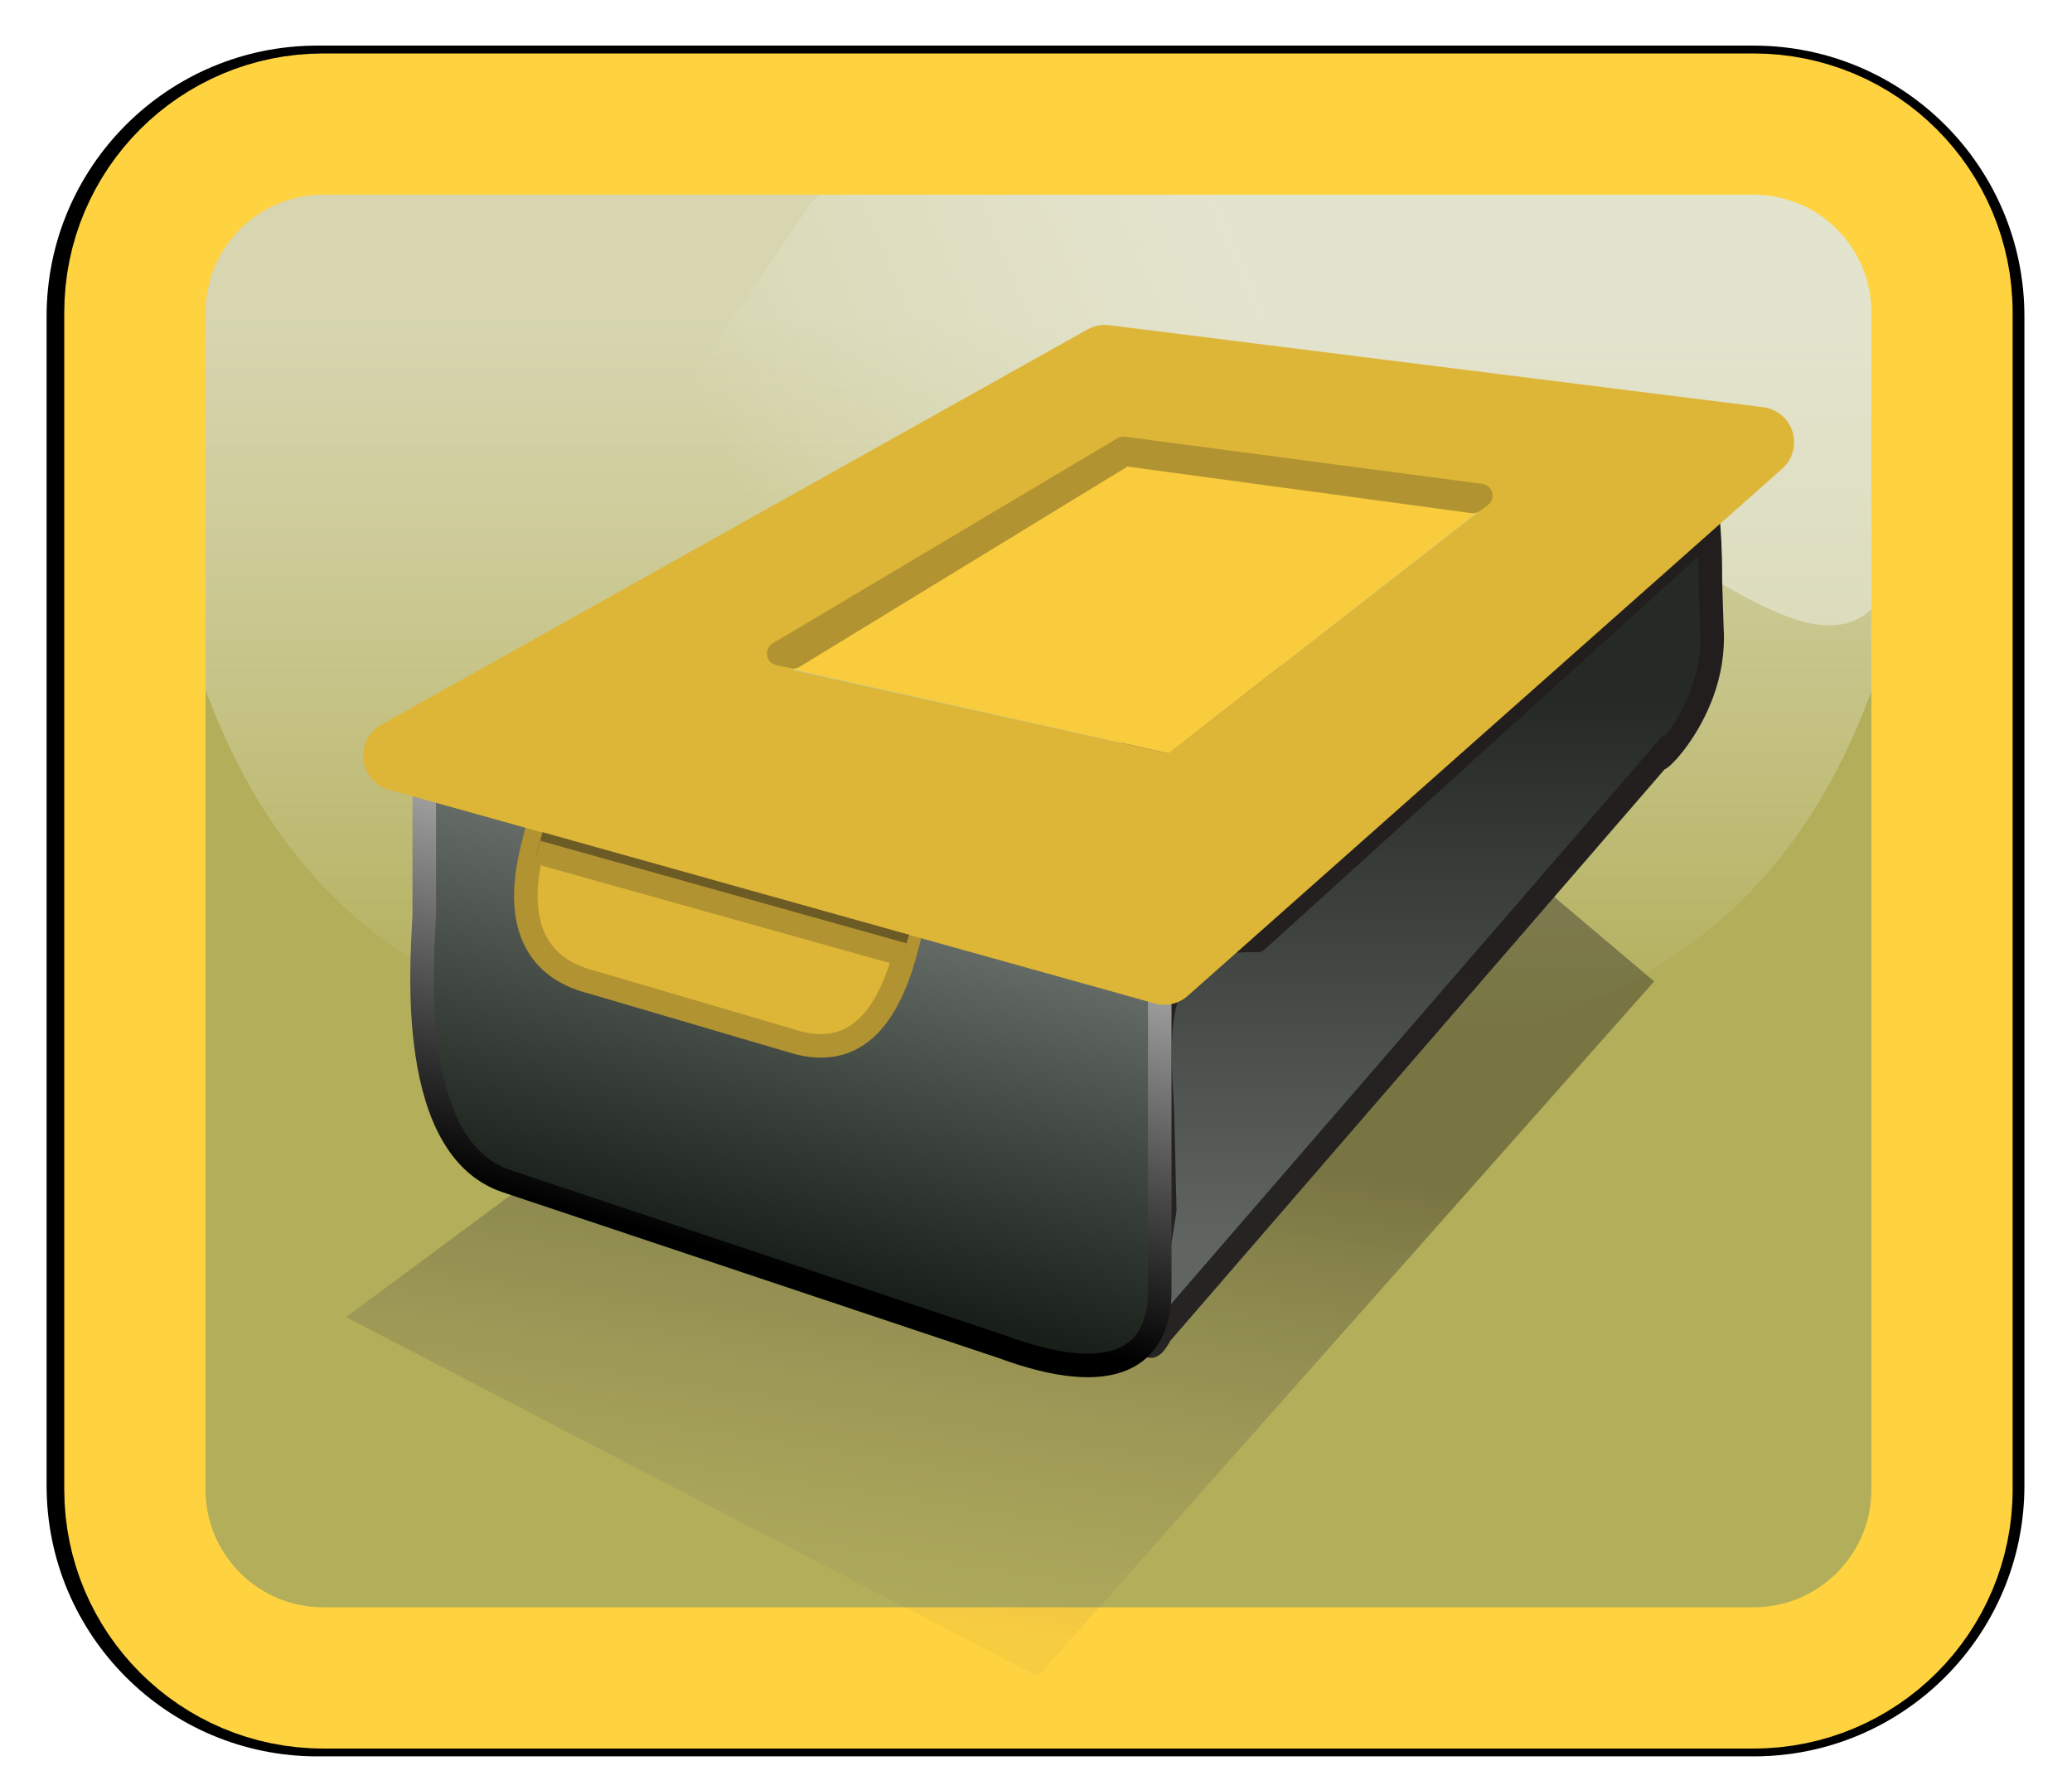
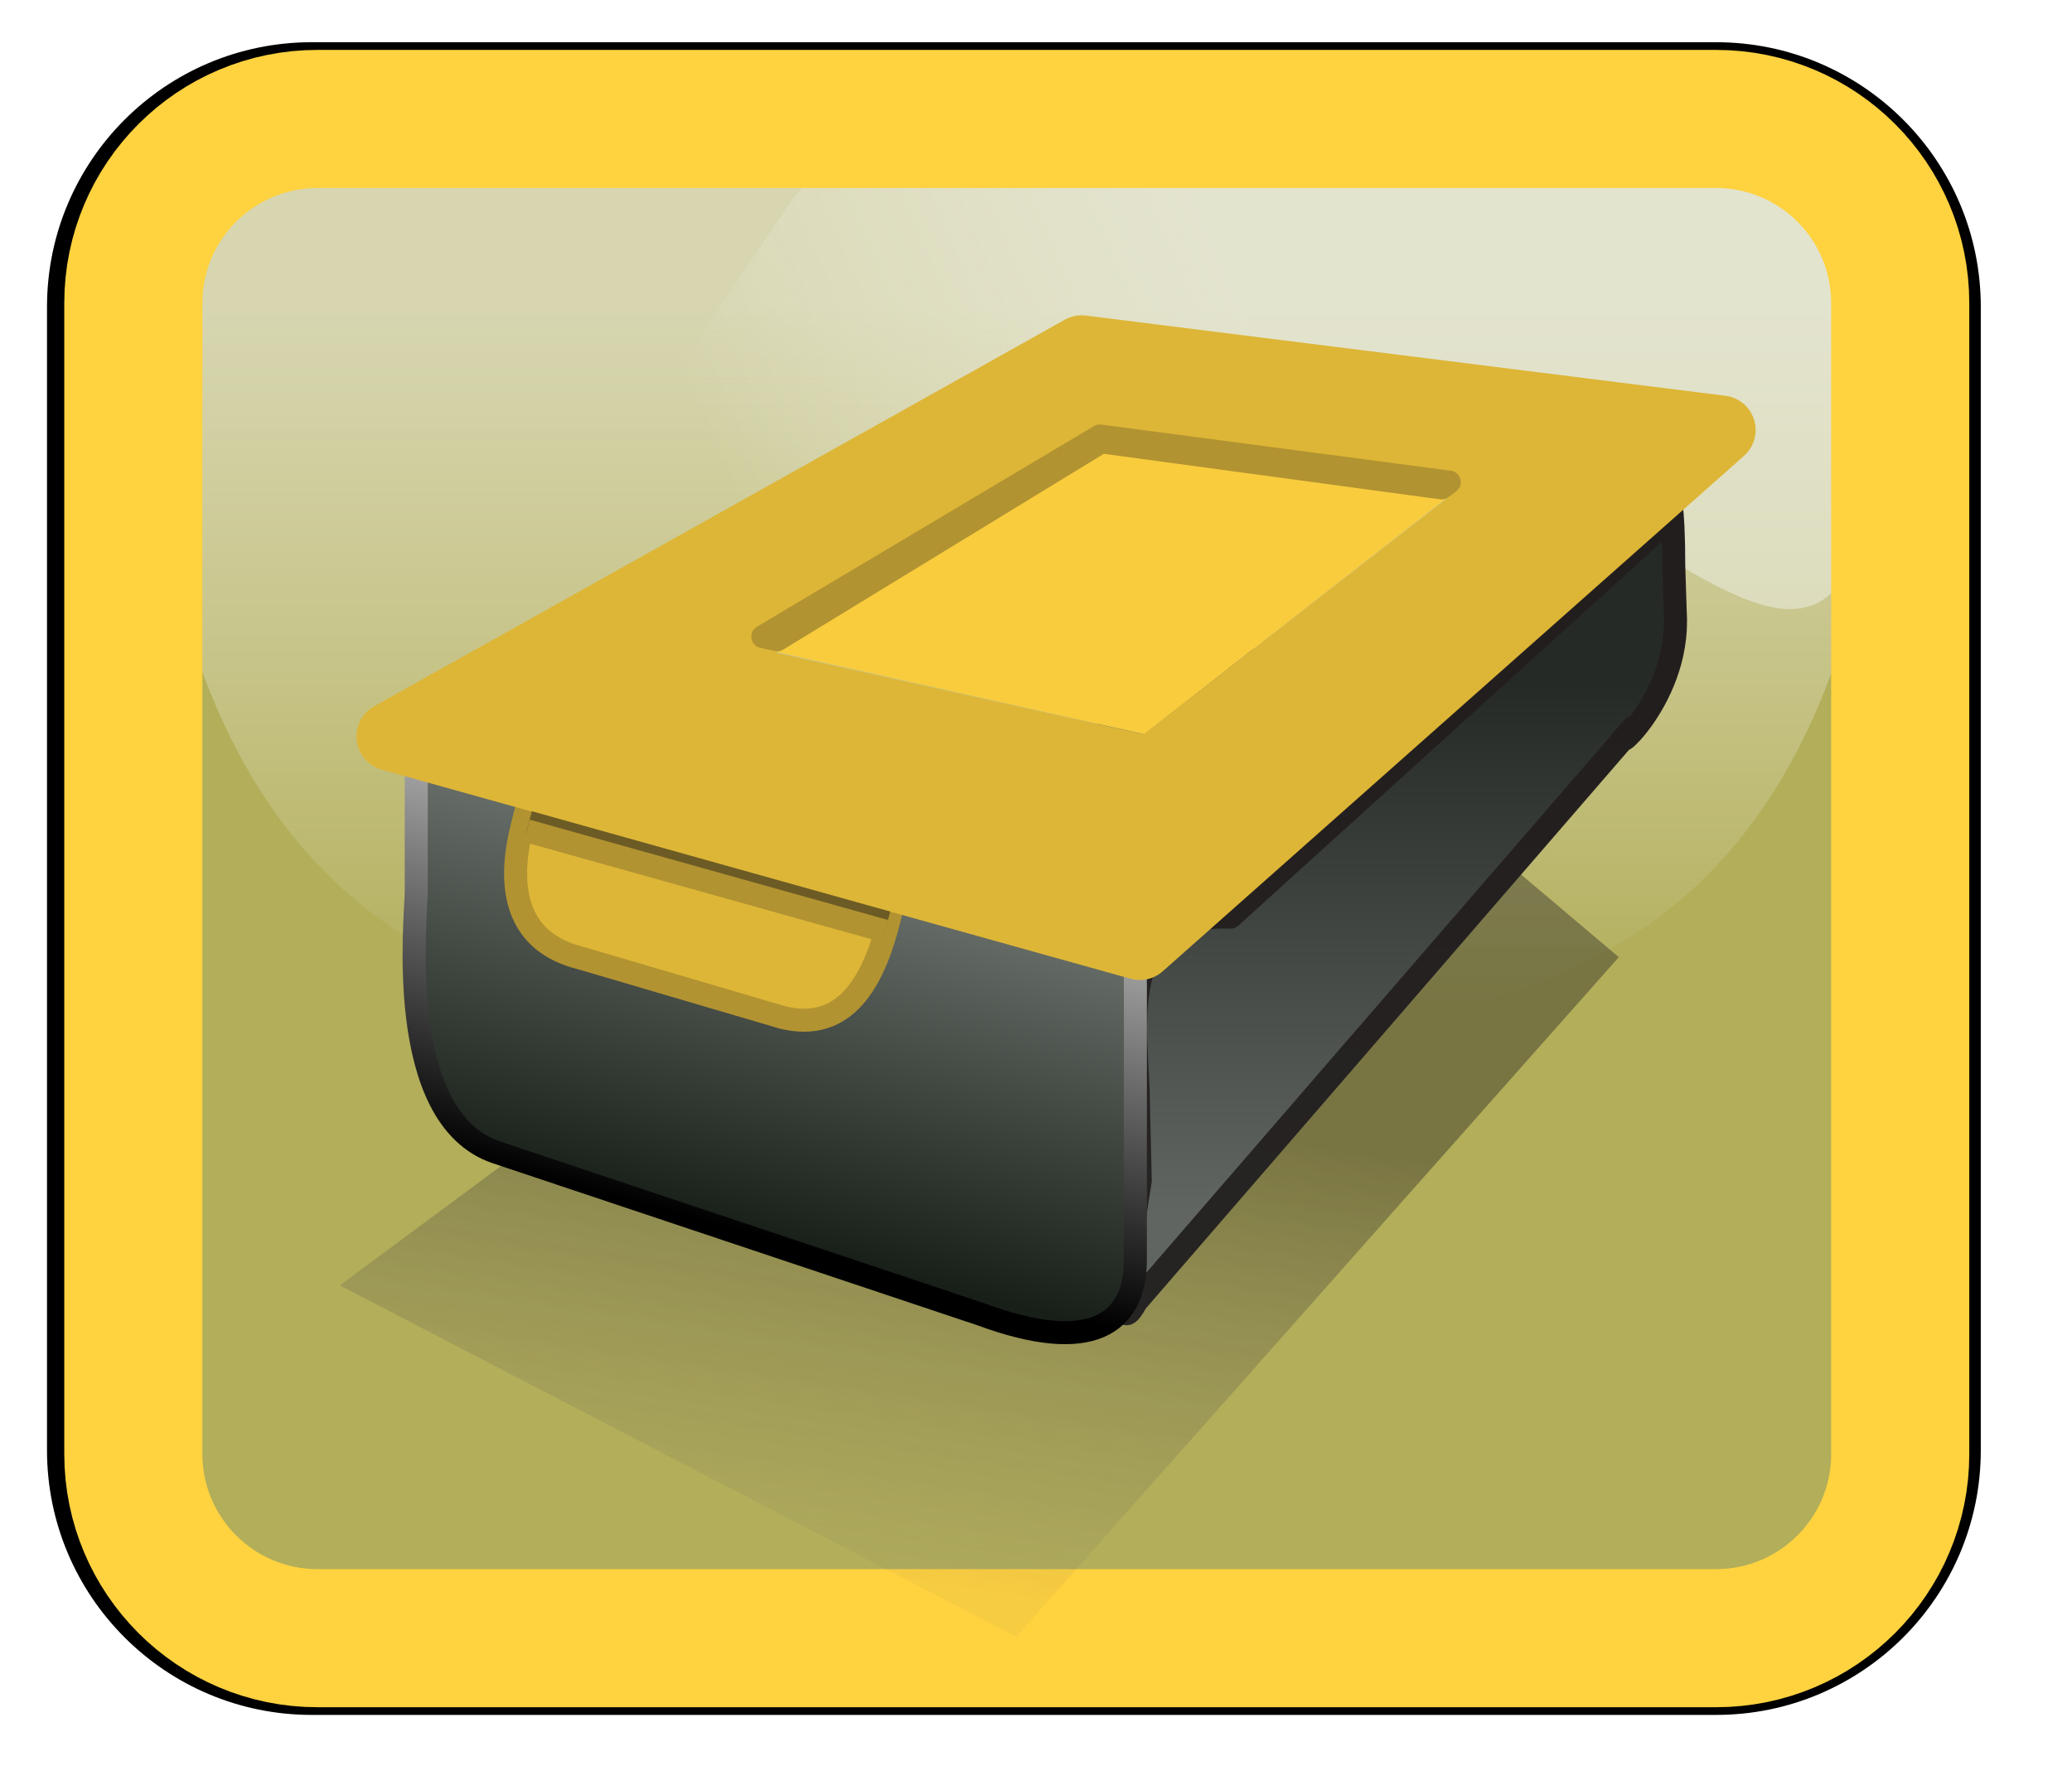
- <svg xmlns="http://www.w3.org/2000/svg" version="1.1" baseProfile="full" width="88" height="76" viewBox="0 0 88.00 76.00" enable-background="new 0 0 88.00 76.00" xml:space="preserve">
-   <path fill="#B2AE5A" fill-opacity="1" stroke-linejoin="round" stroke="#000000" stroke-opacity="1" d="M 13.479,2.437L 74.479,2.437C 80.554,2.437 85.479,7.362 85.479,13.438L 85.479,63.104C 85.479,69.179 80.554,74.104 74.479,74.104L 13.479,74.104C 7.404,74.104 2.479,69.179 2.479,63.104L 2.479,13.438C 2.479,7.362 7.404,2.437 13.479,2.437 Z " />
+ <svg xmlns="http://www.w3.org/2000/svg" version="1.1" baseProfile="full" width="90" height="77.727" viewBox="0 0 90.00 77.73" enable-background="new 0 0 90.00 77.73" xml:space="preserve">
+   <path fill="#B2AE5A" fill-opacity="1" stroke-linejoin="round" stroke="#000000" stroke-opacity="1" d="M 13.54,2.334L 74.54,2.334C 80.615,2.334 85.54,7.259 85.54,13.334L 85.54,63.001C 85.54,69.076 80.615,74.001 74.54,74.001L 13.54,74.001C 7.465,74.001 2.54,69.076 2.54,63.001L 2.54,13.334C 2.54,7.259 7.465,2.334 13.54,2.334 Z " />
  <linearGradient id="SVGID_Fill1_" gradientUnits="objectBoundingBox" x1="0.504" y1="-0.275" x2="2.054" y2="-0.275" gradientTransform="rotate(90 0.503869 -0.274908)">
    <stop offset="0.316" stop-color="#F0F1EC" stop-opacity="0.592" />
    <stop offset="0.8" stop-color="#FFFFFF" stop-opacity="0" />
  </linearGradient>
-   <path fill="url(#SVGID_Fill1_)" stroke-width="0.2" stroke-linejoin="round" d="M 73.499,4.922L 15.388,4.922C 12.354,4.922 8.58,5.769 5.812,9.567L 5.878,9.567C 5.944,45.166 24.044,45.287 44.422,45.287C 64.799,45.287 82.108,44.942 82.438,9.483L 82.438,9.511C 80.988,7.444 79.077,5.322 73.499,4.922 Z " />
+   <path fill="url(#SVGID_Fill1_)" stroke-width="0.2" stroke-linejoin="round" d="M 73.56,4.818L 15.449,4.818C 12.415,4.818 8.641,5.665 5.874,9.463L 5.94,9.463C 6.005,45.062 24.106,45.183 44.483,45.183C 64.86,45.183 82.169,44.839 82.499,9.38L 82.499,9.408C 81.049,7.341 79.138,5.218 73.56,4.818 Z " />
  <linearGradient id="SVGID_Fill2_" gradientUnits="objectBoundingBox" x1="0.94" y1="0.437" x2="2.525" y2="0.437" gradientTransform="rotate(170.5466 0.940186 0.437275)">
    <stop offset="0.274" stop-color="#F0F1EC" stop-opacity="0.502" />
    <stop offset="0.563" stop-color="#FFFFFF" stop-opacity="0" />
  </linearGradient>
-   <path fill="url(#SVGID_Fill2_)" stroke-width="0.2" stroke-linejoin="round" d="M 73.268,4.875L 56.281,6.737C 53.247,6.737 37.13,4.949 34.363,8.748L 26.281,20.664C 30.64,27.669 45.959,18.578 48.331,16.828C 71.962,13.812 81.877,44.896 82.207,9.437L 82.207,9.464C 80.757,7.398 78.847,5.275 73.268,4.875 Z " />
-   <path fill="none" stroke-width="6" stroke-linejoin="round" stroke="#FFD23F" stroke-opacity="1" d="M 13.729,5.271L 74.479,5.271C 78.897,5.271 82.479,8.853 82.479,13.271L 82.479,63.271C 82.479,67.689 78.897,71.271 74.479,71.271L 13.729,71.271C 9.311,71.271 5.729,67.689 5.729,63.271L 5.729,13.271C 5.729,8.853 9.311,5.271 13.729,5.271 Z " />
+   <path fill="url(#SVGID_Fill2_)" stroke-width="0.2" stroke-linejoin="round" d="M 73.33,4.771L 56.342,6.633C 53.308,6.633 37.191,4.846 34.424,8.644L 26.342,20.56C 30.701,27.566 46.02,18.475 48.392,16.725C 72.023,13.708 81.939,44.792 82.268,9.333L 82.268,9.361C 80.819,7.294 78.908,5.172 73.33,4.771 Z " />
+   <path fill="none" stroke-width="6" stroke-linejoin="round" stroke="#FFD23F" stroke-opacity="1" d="M 13.79,5.168L 74.54,5.168C 78.959,5.168 82.54,8.749 82.54,13.168L 82.54,63.167C 82.54,67.586 78.959,71.167 74.54,71.167L 13.79,71.167C 9.372,71.167 5.79,67.586 5.79,63.167L 5.79,13.168C 5.79,8.749 9.372,5.168 13.79,5.168 Z " />
  <g>
    <linearGradient id="SVGID_Fill3_" gradientUnits="objectBoundingBox" x1="0.439" y1="-0.101" x2="1.626" y2="-0.101" gradientTransform="rotate(101.1325 0.439183 -0.100608)">
      <stop offset="0.451" stop-color="#231F1F" stop-opacity="0.404" />
      <stop offset="0.865" stop-color="#6C6464" stop-opacity="0.059" />
    </linearGradient>
-     <path fill="url(#SVGID_Fill3_)" stroke-width="0.2" stroke-linejoin="round" d="M 44.083,71.211L 70.254,41.685L 53.289,27.346L 14.698,55.946L 44.083,71.211 Z " />
+     <path fill="url(#SVGID_Fill3_)" stroke-width="0.2" stroke-linejoin="round" d="M 44.144,71.108L 70.315,41.581L 53.351,27.243L 14.759,55.842L 44.144,71.108 Z " />
    <linearGradient id="SVGID_Stroke1_" gradientUnits="objectBoundingBox" x1="0.493" y1="0.153" x2="1.202" y2="0.153" gradientTransform="rotate(90 0.493462 0.152839)">
      <stop offset="0.116" stop-color="#231E1E" stop-opacity="1" />
      <stop offset="1" stop-color="#262323" stop-opacity="1" />
    </linearGradient>
    <linearGradient id="SVGID_Fill4_" gradientUnits="objectBoundingBox" x1="0.493" y1="0.143" x2="1.222" y2="0.143" gradientTransform="rotate(90 0.493189 0.142982)">
      <stop offset="0.112" stop-color="#262A27" stop-opacity="1" />
      <stop offset="1" stop-color="#606561" stop-opacity="1" />
    </linearGradient>
-     <path fill="url(#SVGID_Fill4_)" stroke-linejoin="round" stroke="url(#SVGID_Stroke1_)" d="M 53.39,39.948L 72.482,22.644C 72.415,21.306 72.642,21.89 72.642,24.701L 72.706,26.705C 72.961,30.713 69.222,33.448 70.884,31.699L 49.299,56.657C 48.361,58.354 48.787,55.724 49.469,51.398L 49.384,47.921C 49.384,45.11 48.187,39.733 53.39,39.948 Z " />
+     <path fill="url(#SVGID_Fill4_)" stroke-linejoin="round" stroke="url(#SVGID_Stroke1_)" d="M 53.451,39.844L 72.543,22.541C 72.477,21.203 72.703,21.787 72.703,24.598L 72.767,26.602C 73.022,30.609 69.283,33.345 70.945,31.595L 49.36,56.554C 48.422,58.25 48.848,55.62 49.53,51.295L 49.445,47.817C 49.445,45.007 48.248,39.629 53.451,39.844 Z " />
    <linearGradient id="SVGID_Stroke2_" gradientUnits="objectBoundingBox" x1="0.353" y1="1.089" x2="1.582" y2="1.089" gradientTransform="rotate(-72.05804 0.353163 1.089192)">
      <stop offset="0.228" stop-color="#000000" stop-opacity="1" />
      <stop offset="1" stop-color="#FFFFFF" stop-opacity="1" />
    </linearGradient>
    <linearGradient id="SVGID_Fill5_" gradientUnits="objectBoundingBox" x1="0.348" y1="1.112" x2="1.625" y2="1.112" gradientTransform="rotate(-71.94652 0.348476 1.112037)">
      <stop offset="0.233" stop-color="#171F18" stop-opacity="1" />
      <stop offset="1" stop-color="#989D99" stop-opacity="1" />
    </linearGradient>
-     <path fill="url(#SVGID_Fill5_)" stroke-linejoin="round" stroke="url(#SVGID_Stroke2_)" d="M 24.82,33.447L 46.233,38.87C 49.016,38.87 49.256,40.184 49.256,42.971L 49.256,54.827C 49.256,57.613 47.35,58.973 42.563,57.207L 21.482,50.159C 17.031,48.64 18.018,39.917 18.018,38.807L 18.018,33.447C 18.018,30.661 22.037,33.447 24.82,33.447 Z " />
-     <path fill="#F9CC3E" fill-opacity="1" stroke-width="0.2" stroke-linejoin="round" d="M 49.64,32.001L 62.904,21.632L 47.818,19.453L 33.419,28.375L 49.64,32.001 Z " />
-     <path fill="#DDB637" fill-opacity="1" stroke-linejoin="round" stroke="#B29331" stroke-opacity="1" d="M 29.004,31.477L 35.046,32.956C 37.789,33.627 39.465,36.384 38.791,39.114L 38.576,39.983C 37.901,42.712 36.678,44.977 33.935,44.305L 25.178,41.729C 22.435,41.057 21.927,38.802 22.602,36.072L 22.817,35.203C 23.491,32.474 26.262,30.806 29.004,31.477 Z " />
-     <path fill="#DDB637" fill-opacity="1" stroke-width="3" stroke-linejoin="round" stroke="#DDB637" stroke-opacity="1" d="M 46.923,15.302L 16.921,32.096L 49.448,41.178L 74.698,18.785L 46.923,15.302 Z M 47.578,18.18L 66.564,20.709L 49.991,33.623L 29.706,29.128L 47.578,18.18 Z " />
-     <path fill="#967D2D" fill-opacity="1" stroke-linejoin="round" stroke="#B29331" stroke-opacity="1" d="M 62.893,21.049L 47.711,19.045L 33.072,27.76L 33.703,27.895L 47.775,19.299L 62.555,21.3L 62.893,21.049 Z " />
-     <line fill="none" stroke-linejoin="round" stroke="#6C5B24" stroke-opacity="1" x1="22.909" y1="35.829" x2="38.474" y2="40.186" />
-     <line fill="none" stroke-linejoin="round" stroke="#B29331" stroke-opacity="1" x1="22.813" y1="36.194" x2="38.378" y2="40.552" />
+     <path fill="url(#SVGID_Fill5_)" stroke-linejoin="round" stroke="url(#SVGID_Stroke2_)" d="M 24.881,33.343L 46.294,38.767C 49.077,38.767 49.317,40.081 49.317,42.867L 49.317,54.723C 49.317,57.509 47.411,58.87 42.625,57.104L 21.543,50.055C 17.092,48.537 18.079,39.814 18.079,38.704L 18.079,33.343C 18.079,30.557 22.098,33.343 24.881,33.343 Z " />
+     <path fill="#F9CC3E" fill-opacity="1" stroke-width="0.2" stroke-linejoin="round" d="M 49.701,31.898L 62.965,21.528L 47.879,19.349L 33.48,28.271L 49.701,31.898 Z " />
+     <path fill="#DDB637" fill-opacity="1" stroke-linejoin="round" stroke="#B29331" stroke-opacity="1" d="M 29.066,31.373L 35.107,32.853C 37.85,33.524 39.526,36.281 38.852,39.01L 38.637,39.879C 37.962,42.608 36.739,44.873 33.997,44.202L 25.239,41.625C 22.496,40.954 21.989,38.698 22.663,35.969L 22.878,35.1C 23.553,32.37 26.323,30.702 29.066,31.373 Z " />
+     <path fill="#DDB637" fill-opacity="1" stroke-width="3" stroke-linejoin="round" stroke="#DDB637" stroke-opacity="1" d="M 46.984,15.198L 16.982,31.993L 49.509,41.074L 74.759,18.681L 46.984,15.198 Z M 47.639,18.077L 66.625,20.606L 50.052,33.52L 29.767,29.024L 47.639,18.077 Z " />
+     <path fill="#967D2D" fill-opacity="1" stroke-linejoin="round" stroke="#B29331" stroke-opacity="1" d="M 62.954,20.945L 47.772,18.941L 33.134,27.657L 33.764,27.792L 47.836,19.196L 62.616,21.197L 62.954,20.945 Z " />
+     <line fill="none" stroke-linejoin="round" stroke="#6C5B24" stroke-opacity="1" x1="22.97" y1="35.725" x2="38.535" y2="40.083" />
+     <line fill="none" stroke-linejoin="round" stroke="#B29331" stroke-opacity="1" x1="22.874" y1="36.091" x2="38.439" y2="40.449" />
  </g>
</svg>
